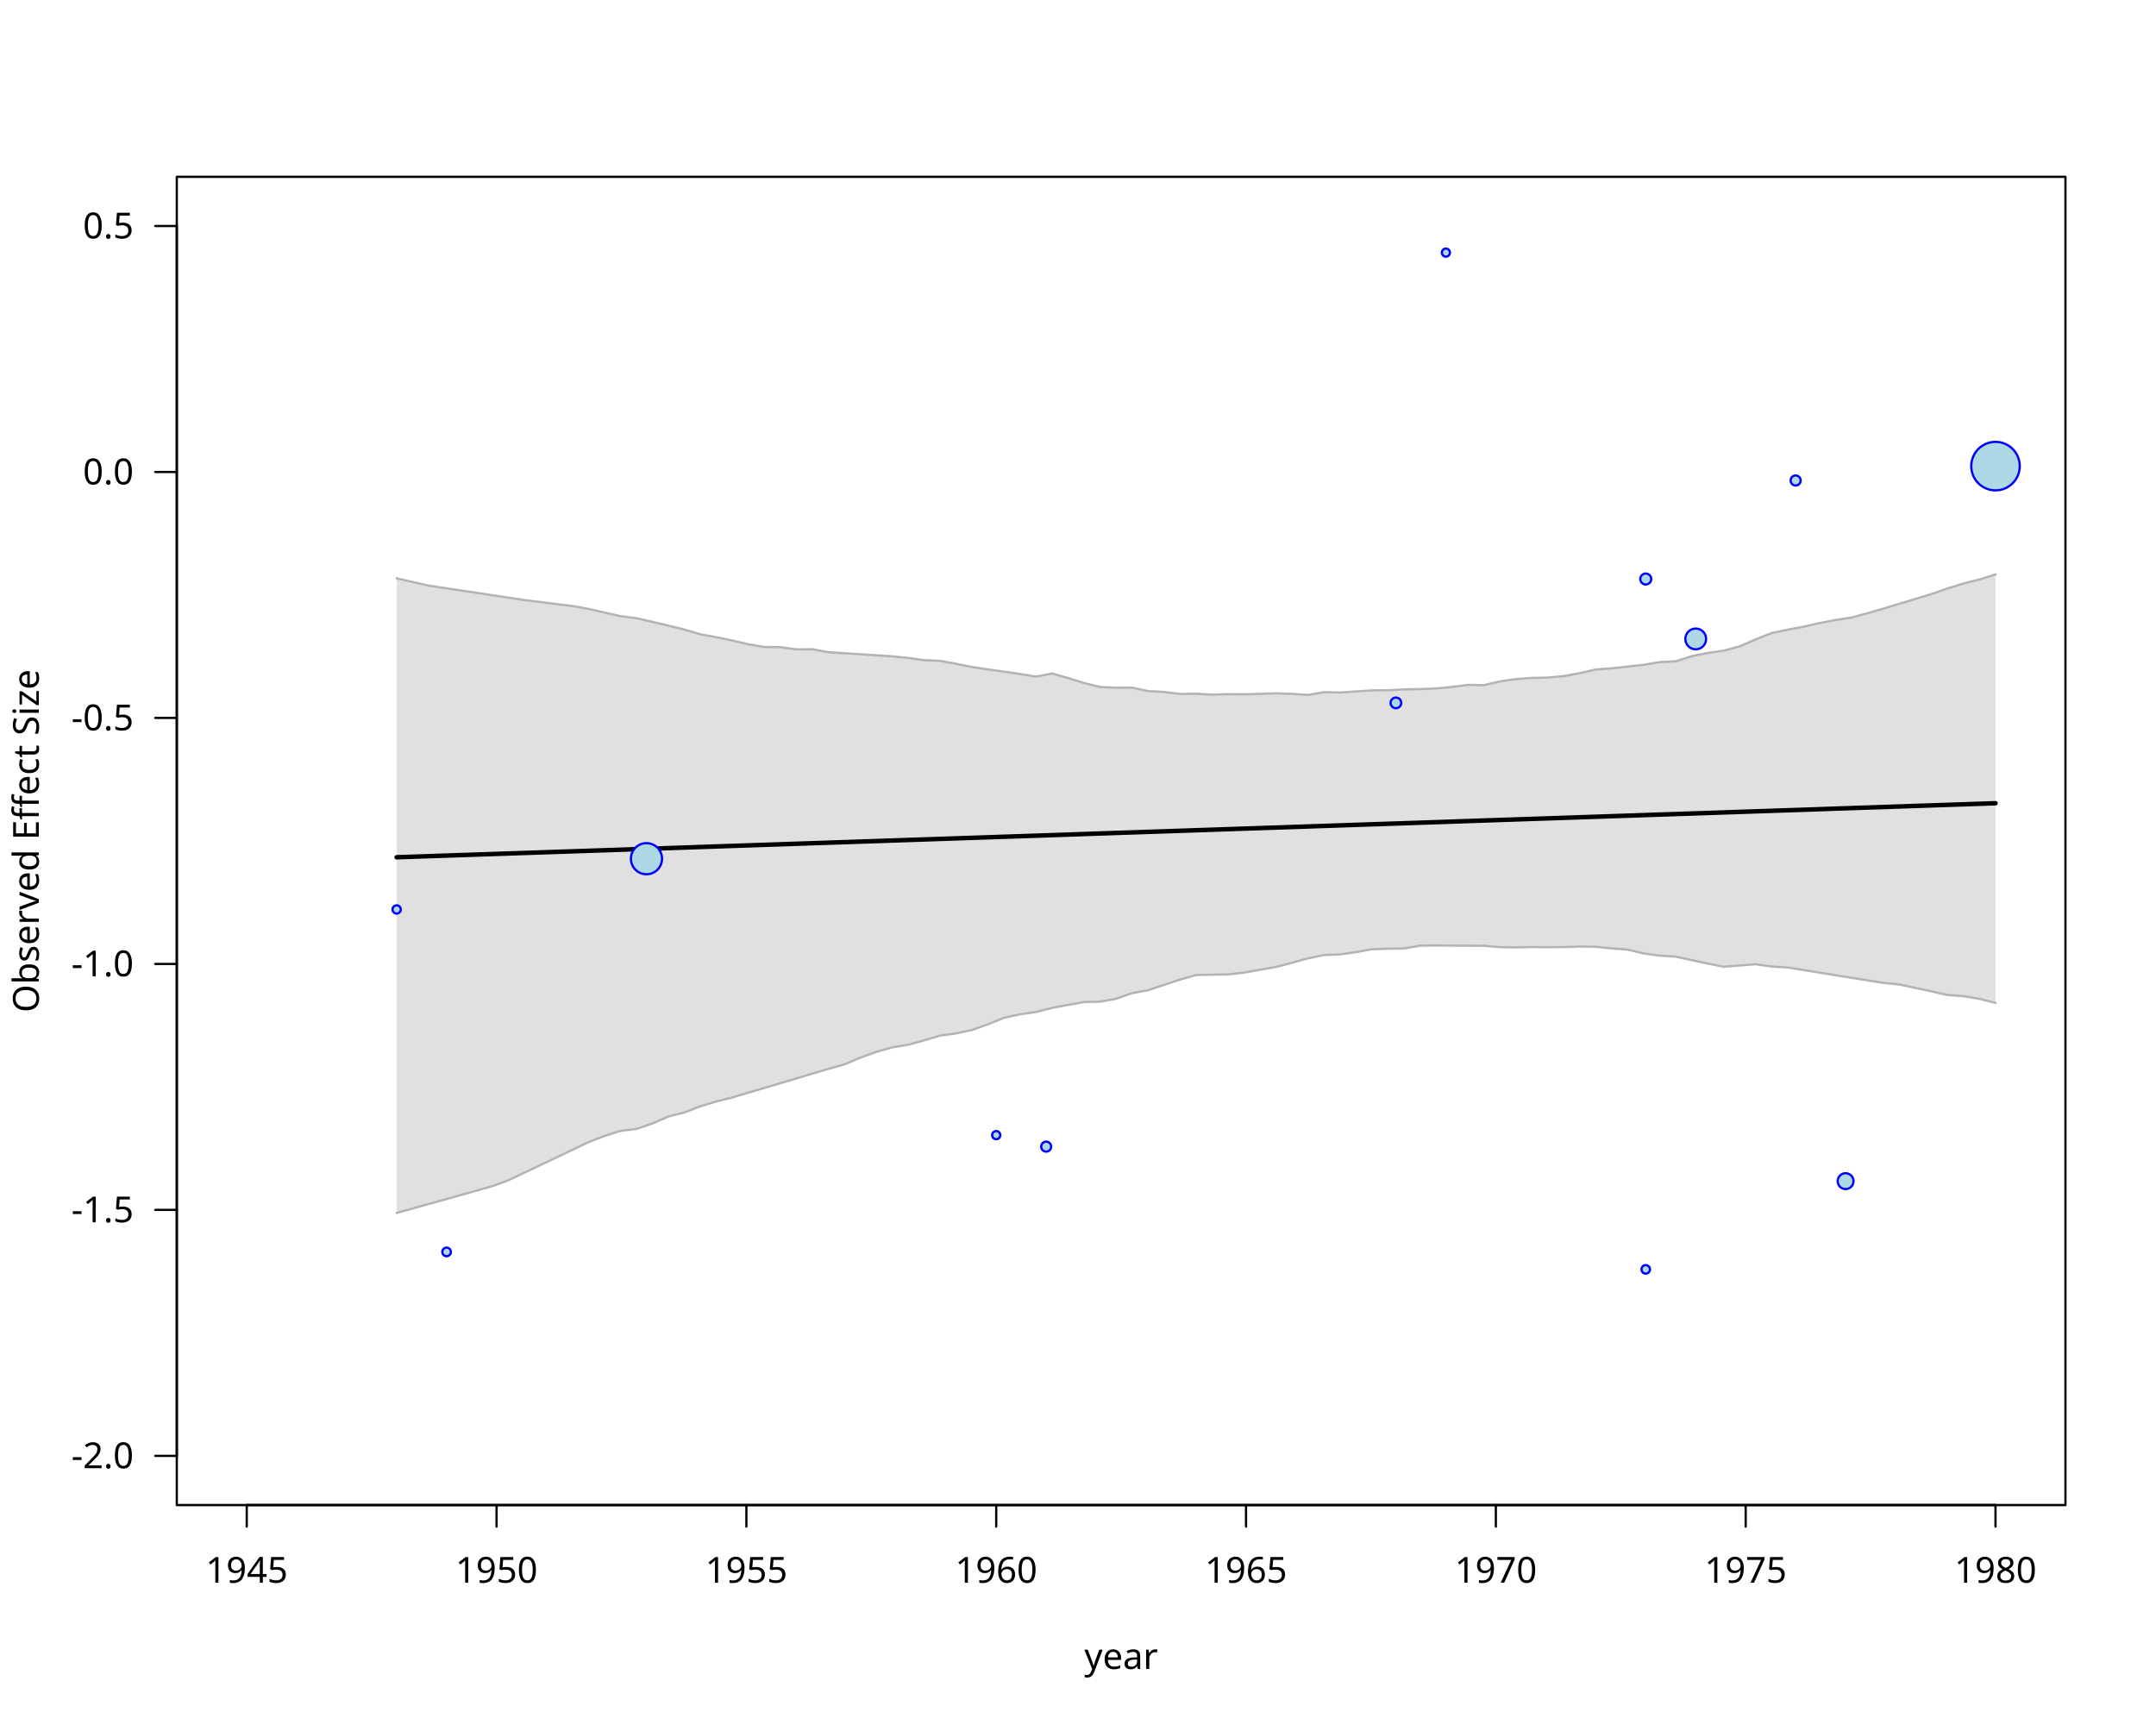
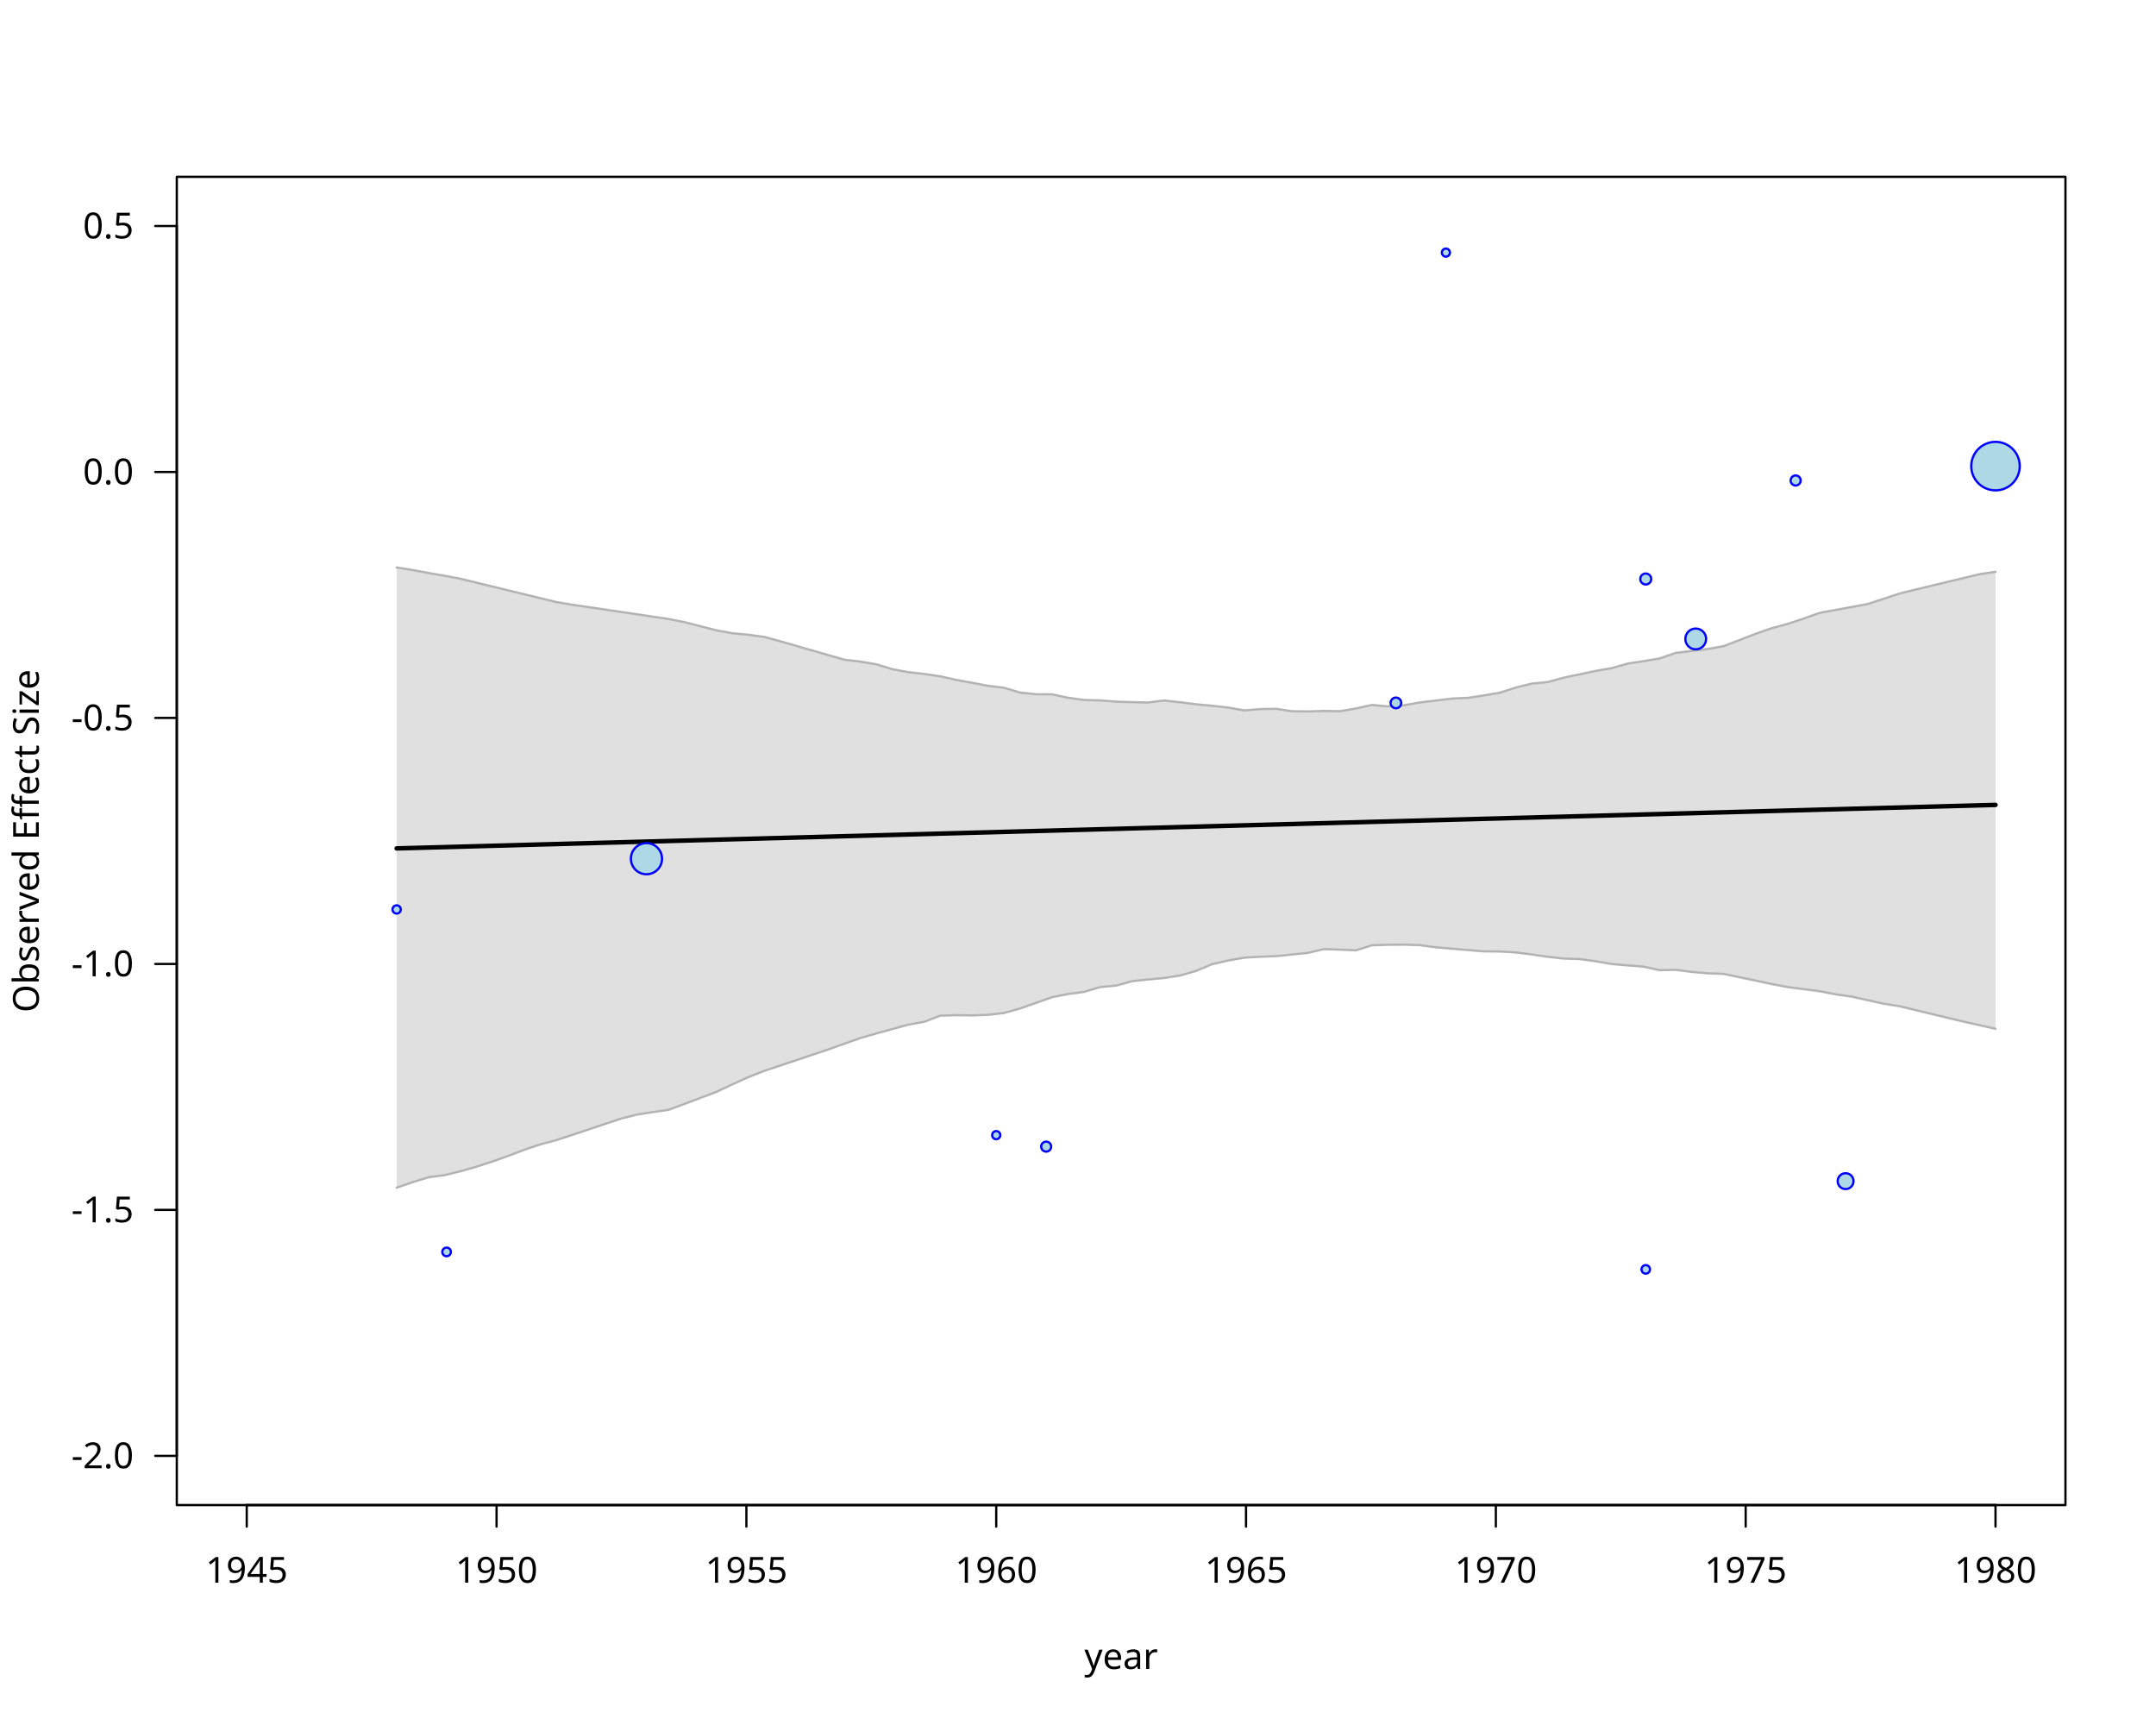
<svg xmlns="http://www.w3.org/2000/svg" class="svglite" data-engine-version="2.0" width="720.00pt" height="576.00pt" viewBox="0 0 720.00 576.00">
  <defs>
    <style type="text/css">
    .svglite line, .svglite polyline, .svglite polygon, .svglite path, .svglite rect, .svglite circle {
      fill: none;
      stroke: #000000;
      stroke-linecap: round;
      stroke-linejoin: round;
      stroke-miterlimit: 10.00;
    }
  </style>
  </defs>
  <rect width="100%" height="100%" style="stroke: none; fill: #FFFFFF;" />
  <defs>
    <clipPath id="cpMC4wMHw3MjAuMDB8MC4wMHw1NzYuMDA=">
      <rect x="0.00" y="0.00" width="720.00" height="576.00" />
    </clipPath>
  </defs>
  <g clip-path="url(#cpMC4wMHw3MjAuMDB8MC4wMHw1NzYuMDA=)">
    <line x1="82.40" y1="502.56" x2="666.40" y2="502.56" style="stroke-width: 0.75;" />
    <line x1="82.40" y1="502.56" x2="82.40" y2="509.76" style="stroke-width: 0.75;" />
    <line x1="165.83" y1="502.56" x2="165.83" y2="509.76" style="stroke-width: 0.75;" />
    <line x1="249.26" y1="502.56" x2="249.26" y2="509.76" style="stroke-width: 0.75;" />
    <line x1="332.69" y1="502.56" x2="332.69" y2="509.76" style="stroke-width: 0.75;" />
    <line x1="416.11" y1="502.56" x2="416.11" y2="509.76" style="stroke-width: 0.75;" />
    <line x1="499.54" y1="502.56" x2="499.54" y2="509.76" style="stroke-width: 0.75;" />
    <line x1="582.97" y1="502.56" x2="582.97" y2="509.76" style="stroke-width: 0.75;" />
    <line x1="666.40" y1="502.56" x2="666.40" y2="509.76" style="stroke-width: 0.75;" />
    <text x="82.40" y="528.48" text-anchor="middle" style="font-size: 12.00px; font-family: sans;" textLength="26.70px" lengthAdjust="spacingAndGlyphs">1945</text>
    <text x="165.83" y="528.48" text-anchor="middle" style="font-size: 12.00px; font-family: sans;" textLength="26.70px" lengthAdjust="spacingAndGlyphs">1950</text>
    <text x="249.26" y="528.48" text-anchor="middle" style="font-size: 12.00px; font-family: sans;" textLength="26.70px" lengthAdjust="spacingAndGlyphs">1955</text>
    <text x="332.69" y="528.48" text-anchor="middle" style="font-size: 12.00px; font-family: sans;" textLength="26.70px" lengthAdjust="spacingAndGlyphs">1960</text>
    <text x="416.11" y="528.48" text-anchor="middle" style="font-size: 12.00px; font-family: sans;" textLength="26.70px" lengthAdjust="spacingAndGlyphs">1965</text>
    <text x="499.54" y="528.48" text-anchor="middle" style="font-size: 12.00px; font-family: sans;" textLength="26.70px" lengthAdjust="spacingAndGlyphs">1970</text>
    <text x="582.97" y="528.48" text-anchor="middle" style="font-size: 12.00px; font-family: sans;" textLength="26.70px" lengthAdjust="spacingAndGlyphs">1975</text>
    <text x="666.40" y="528.48" text-anchor="middle" style="font-size: 12.00px; font-family: sans;" textLength="26.70px" lengthAdjust="spacingAndGlyphs">1980</text>
    <line x1="59.04" y1="486.13" x2="59.04" y2="75.47" style="stroke-width: 0.75;" />
    <line x1="59.04" y1="486.13" x2="51.84" y2="486.13" style="stroke-width: 0.75;" />
    <line x1="59.04" y1="404.00" x2="51.84" y2="404.00" style="stroke-width: 0.75;" />
    <line x1="59.04" y1="321.87" x2="51.84" y2="321.87" style="stroke-width: 0.75;" />
    <line x1="59.04" y1="239.73" x2="51.84" y2="239.73" style="stroke-width: 0.75;" />
    <line x1="59.04" y1="157.60" x2="51.84" y2="157.60" style="stroke-width: 0.75;" />
    <line x1="59.04" y1="75.47" x2="51.84" y2="75.47" style="stroke-width: 0.75;" />
    <text x="44.64" y="490.26" text-anchor="end" style="font-size: 12.00px; font-family: sans;" textLength="20.68px" lengthAdjust="spacingAndGlyphs">-2.0</text>
    <text x="44.64" y="408.13" text-anchor="end" style="font-size: 12.00px; font-family: sans;" textLength="20.68px" lengthAdjust="spacingAndGlyphs">-1.5</text>
    <text x="44.64" y="326.00" text-anchor="end" style="font-size: 12.00px; font-family: sans;" textLength="20.68px" lengthAdjust="spacingAndGlyphs">-1.0</text>
    <text x="44.64" y="243.86" text-anchor="end" style="font-size: 12.00px; font-family: sans;" textLength="20.68px" lengthAdjust="spacingAndGlyphs">-0.5</text>
    <text x="44.64" y="161.73" text-anchor="end" style="font-size: 12.00px; font-family: sans;" textLength="16.68px" lengthAdjust="spacingAndGlyphs">0.0</text>
    <text x="44.64" y="79.60" text-anchor="end" style="font-size: 12.00px; font-family: sans;" textLength="16.68px" lengthAdjust="spacingAndGlyphs">0.5</text>
    <polygon points="59.04,502.56 689.76,502.56 689.76,59.04 59.04,59.04 " style="stroke-width: 0.75; fill: none;" />
    <text x="374.40" y="557.28" text-anchor="middle" style="font-size: 12.00px; font-family: sans;" textLength="23.35px" lengthAdjust="spacingAndGlyphs">year</text>
    <text transform="translate(12.96,280.80) rotate(-90)" text-anchor="middle" style="font-size: 12.00px; font-family: sans;" textLength="112.74px" lengthAdjust="spacingAndGlyphs">Observed Effect Size</text>
  </g>
  <defs>
    <clipPath id="cpNTkuMDR8Njg5Ljc2fDU5LjA0fDUwMi41Ng==">
      <rect x="59.04" y="59.04" width="630.72" height="443.52" />
    </clipPath>
  </defs>
  <g clip-path="url(#cpNTkuMDR8Njg5Ljc2fDU5LjA0fDUwMi41Ng==)">
-     <polygon points="132.46,405.01 137.80,403.53 143.14,402.04 148.48,400.56 153.81,399.06 159.15,397.56 164.49,396.05 169.83,394.08 175.17,391.54 180.51,389.01 185.85,386.47 191.19,383.93 196.53,381.38 201.87,379.30 207.21,377.61 212.55,376.97 217.89,375.13 223.23,372.81 228.57,371.47 233.91,369.40 239.25,367.79 244.59,366.44 249.92,364.85 255.26,363.27 260.60,361.69 265.94,360.11 271.28,358.49 276.62,356.92 281.96,355.43 287.30,353.18 292.64,351.23 297.98,349.71 303.32,348.85 308.66,347.37 314.00,345.79 319.34,345.06 324.68,343.89 330.02,341.98 335.36,339.83 340.69,338.69 346.03,337.91 351.37,336.54 356.71,335.55 362.05,334.59 367.39,334.47 372.73,333.51 378.07,331.63 383.41,330.65 388.75,328.87 394.09,327.09 399.43,325.57 404.77,325.47 410.11,325.37 415.45,324.78 420.79,323.81 426.13,322.88 431.47,321.49 436.80,320.01 442.14,318.92 447.48,318.69 452.82,317.94 458.16,316.96 463.50,316.79 468.84,316.71 474.18,315.77 479.52,315.71 484.86,315.75 490.20,315.78 495.54,315.81 500.88,316.27 506.22,316.36 511.56,316.24 516.90,316.29 522.24,316.24 527.57,316.06 532.91,316.14 538.25,316.69 543.59,317.09 548.93,318.38 554.27,319.11 559.61,319.44 564.95,320.60 570.29,321.75 575.63,322.81 580.97,322.39 586.31,321.98 591.65,322.74 596.99,323.06 602.33,323.90 607.67,324.78 613.01,325.65 618.35,326.50 623.68,327.37 629.02,328.21 634.36,328.74 639.70,329.89 645.04,331.02 650.38,332.25 655.72,332.64 661.06,333.52 666.40,334.88 666.40,191.80 661.06,193.50 655.72,194.83 650.38,196.49 645.04,198.36 639.70,199.98 634.36,201.59 629.02,203.21 623.68,204.75 618.35,206.21 613.01,207.02 607.67,208.05 602.33,209.26 596.99,210.26 591.65,211.38 586.31,213.51 580.97,215.83 575.63,217.26 570.29,218.04 564.95,219.11 559.61,220.83 554.27,221.08 548.93,221.99 543.59,222.58 538.25,223.16 532.91,223.55 527.57,224.78 522.24,225.76 516.90,226.26 511.56,226.37 506.22,226.76 500.88,227.54 495.54,228.79 490.20,228.69 484.86,229.38 479.52,229.89 474.18,230.09 468.84,230.21 463.50,230.49 458.16,230.54 452.82,230.87 447.48,231.25 442.14,231.12 436.80,232.05 431.47,231.68 426.13,231.52 420.79,231.68 415.45,231.84 410.11,231.78 404.77,231.96 399.43,231.65 394.09,231.72 388.75,231.04 383.41,230.77 378.07,229.61 372.73,229.65 367.39,229.40 362.05,228.08 356.71,226.41 351.37,224.89 346.03,225.93 340.69,225.06 335.36,224.28 330.02,223.55 324.68,222.74 319.34,221.66 314.00,220.67 308.66,220.45 303.32,219.71 297.98,219.16 292.64,218.81 287.30,218.46 281.96,218.12 276.62,217.79 271.28,216.79 265.94,216.84 260.60,216.09 255.26,216.05 249.92,215.14 244.59,213.90 239.25,212.77 233.91,211.81 228.57,210.22 223.23,208.90 217.89,207.65 212.55,206.42 207.21,205.75 201.87,204.55 196.53,203.32 191.19,202.35 185.85,201.72 180.51,201.03 175.17,200.38 169.83,199.57 164.49,198.76 159.15,197.95 153.81,197.14 148.48,196.35 143.14,195.55 137.80,194.34 132.46,193.10 " style="stroke-width: 0.75; stroke: none; fill: #B3B3B3; fill-opacity: 0.40;" />
-     <polyline points="132.46,405.01 137.80,403.53 143.14,402.04 148.48,400.56 153.81,399.06 159.15,397.56 164.49,396.05 169.83,394.08 175.17,391.54 180.51,389.01 185.85,386.47 191.19,383.93 196.53,381.38 201.87,379.30 207.21,377.61 212.55,376.97 217.89,375.13 223.23,372.81 228.57,371.47 233.91,369.40 239.25,367.79 244.59,366.44 249.92,364.85 255.26,363.27 260.60,361.69 265.94,360.11 271.28,358.49 276.62,356.92 281.96,355.43 287.30,353.18 292.64,351.23 297.98,349.71 303.32,348.85 308.66,347.37 314.00,345.79 319.34,345.06 324.68,343.89 330.02,341.98 335.36,339.83 340.69,338.69 346.03,337.91 351.37,336.54 356.71,335.55 362.05,334.59 367.39,334.47 372.73,333.51 378.07,331.63 383.41,330.65 388.75,328.87 394.09,327.09 399.43,325.57 404.77,325.47 410.11,325.37 415.45,324.78 420.79,323.81 426.13,322.88 431.47,321.49 436.80,320.01 442.14,318.92 447.48,318.69 452.82,317.94 458.16,316.96 463.50,316.79 468.84,316.71 474.18,315.77 479.52,315.71 484.86,315.75 490.20,315.78 495.54,315.81 500.88,316.27 506.22,316.36 511.56,316.24 516.90,316.29 522.24,316.24 527.57,316.06 532.91,316.14 538.25,316.69 543.59,317.09 548.93,318.38 554.27,319.11 559.61,319.44 564.95,320.60 570.29,321.75 575.63,322.81 580.97,322.39 586.31,321.98 591.65,322.74 596.99,323.06 602.33,323.90 607.67,324.78 613.01,325.65 618.35,326.50 623.68,327.37 629.02,328.21 634.36,328.74 639.70,329.89 645.04,331.02 650.38,332.25 655.72,332.64 661.06,333.52 666.40,334.88 " style="stroke-width: 0.75; stroke: #B3B3B3;" />
-     <polyline points="132.46,193.10 137.80,194.34 143.14,195.55 148.48,196.35 153.81,197.14 159.15,197.95 164.49,198.76 169.83,199.57 175.17,200.38 180.51,201.03 185.85,201.72 191.19,202.35 196.53,203.32 201.87,204.55 207.21,205.75 212.55,206.42 217.89,207.65 223.23,208.90 228.57,210.22 233.91,211.81 239.25,212.77 244.59,213.90 249.92,215.14 255.26,216.05 260.60,216.09 265.94,216.84 271.28,216.79 276.62,217.79 281.96,218.12 287.30,218.46 292.64,218.81 297.98,219.16 303.32,219.71 308.66,220.45 314.00,220.67 319.34,221.66 324.68,222.74 330.02,223.55 335.36,224.28 340.69,225.06 346.03,225.93 351.37,224.89 356.71,226.41 362.05,228.08 367.39,229.40 372.73,229.65 378.07,229.61 383.41,230.77 388.75,231.04 394.09,231.72 399.43,231.65 404.77,231.96 410.11,231.78 415.45,231.84 420.79,231.68 426.13,231.52 431.47,231.68 436.80,232.05 442.14,231.12 447.48,231.25 452.82,230.87 458.16,230.54 463.50,230.49 468.84,230.21 474.18,230.09 479.52,229.89 484.86,229.38 490.20,228.69 495.54,228.79 500.88,227.54 506.22,226.76 511.56,226.37 516.90,226.26 522.24,225.76 527.57,224.78 532.91,223.55 538.25,223.16 543.59,222.58 548.93,221.99 554.27,221.08 559.61,220.83 564.95,219.11 570.29,218.04 575.63,217.26 580.97,215.83 586.31,213.51 591.65,211.38 596.99,210.26 602.33,209.26 607.67,208.05 613.01,207.02 618.35,206.21 623.68,204.75 629.02,203.21 634.36,201.59 639.70,199.98 645.04,198.36 650.38,196.49 655.72,194.83 661.06,193.50 666.40,191.80 " style="stroke-width: 0.75; stroke: #B3B3B3;" />
-     <polyline points="132.46,286.25 137.80,286.07 143.14,285.89 148.48,285.71 153.81,285.53 159.15,285.35 164.49,285.17 169.83,284.99 175.17,284.81 180.51,284.63 185.85,284.45 191.19,284.27 196.53,284.09 201.87,283.91 207.21,283.73 212.55,283.55 217.89,283.37 223.23,283.19 228.57,283.01 233.91,282.82 239.25,282.64 244.59,282.46 249.92,282.28 255.26,282.10 260.60,281.92 265.94,281.74 271.28,281.56 276.62,281.38 281.96,281.20 287.30,281.02 292.64,280.84 297.98,280.66 303.32,280.48 308.66,280.30 314.00,280.12 319.34,279.94 324.68,279.76 330.02,279.58 335.36,279.40 340.69,279.22 346.03,279.04 351.37,278.86 356.71,278.68 362.05,278.49 367.39,278.31 372.73,278.13 378.07,277.95 383.41,277.77 388.75,277.59 394.09,277.41 399.43,277.23 404.77,277.05 410.11,276.87 415.45,276.69 420.79,276.51 426.13,276.33 431.47,276.15 436.80,275.97 442.14,275.79 447.48,275.61 452.82,275.43 458.16,275.25 463.50,275.07 468.84,274.89 474.18,274.71 479.52,274.53 484.86,274.35 490.20,274.16 495.54,273.98 500.88,273.80 506.22,273.62 511.56,273.44 516.90,273.26 522.24,273.08 527.57,272.90 532.91,272.72 538.25,272.54 543.59,272.36 548.93,272.18 554.27,272.00 559.61,271.82 564.95,271.64 570.29,271.46 575.63,271.28 580.97,271.10 586.31,270.92 591.65,270.74 596.99,270.56 602.33,270.38 607.67,270.20 613.01,270.01 618.35,269.83 623.68,269.65 629.02,269.47 634.36,269.29 639.70,269.11 645.04,268.93 650.38,268.75 655.72,268.57 661.06,268.39 666.40,268.21 " style="stroke-width: 1.50;" />
+     <polygon points="132.46,396.58 137.80,394.74 143.14,393.10 148.48,392.39 153.81,391.09 159.15,389.57 164.49,387.82 169.83,385.92 175.17,383.89 180.51,382.10 185.85,380.69 191.19,378.92 196.53,377.15 201.87,375.36 207.21,373.58 212.55,372.20 217.89,371.36 223.23,370.60 228.57,368.62 233.91,366.60 239.25,364.58 244.59,362.08 249.92,359.65 255.26,357.57 260.60,355.78 265.94,354.00 271.28,352.21 276.62,350.42 281.96,348.51 287.30,346.62 292.64,345.08 297.98,343.62 303.32,342.14 308.66,341.19 314.00,339.14 319.34,338.98 324.68,339.05 330.02,338.87 335.36,338.23 340.69,336.73 346.03,334.86 351.37,332.97 356.71,331.91 362.05,331.20 367.39,329.60 372.73,329.11 378.07,327.63 383.41,327.06 388.75,326.57 394.09,325.74 399.43,324.20 404.77,321.95 410.11,320.74 415.45,319.79 420.79,319.46 426.13,319.28 431.47,318.72 436.80,318.18 442.14,316.91 447.48,317.10 452.82,317.32 458.16,315.64 463.50,315.47 468.84,315.42 474.18,315.60 479.52,316.32 484.86,316.78 490.20,317.23 495.54,317.68 500.88,317.71 506.22,318.03 511.56,318.71 516.90,319.49 522.24,320.07 527.57,320.25 532.91,320.98 538.25,321.90 543.59,322.35 548.93,322.79 554.27,323.96 559.61,323.83 564.95,324.53 570.29,325.00 575.63,325.19 580.97,326.32 586.31,327.43 591.65,328.58 596.99,329.60 602.33,330.28 607.67,330.98 613.01,332.02 618.35,332.77 623.68,333.96 629.02,335.13 634.36,335.99 639.70,337.28 645.04,338.56 650.38,339.85 655.72,341.12 661.06,342.32 666.40,343.52 666.40,190.92 661.06,191.74 655.72,193.02 650.38,194.30 645.04,195.58 639.70,196.88 634.36,198.19 629.02,199.95 623.68,201.71 618.35,202.69 613.01,203.66 607.67,204.65 602.33,206.55 596.99,208.33 591.65,209.77 586.31,211.63 580.97,213.70 575.63,215.76 570.29,216.71 564.95,217.34 559.61,218.02 554.27,219.85 548.93,220.77 543.59,221.58 538.25,223.10 532.91,224.02 527.57,225.17 522.24,226.27 516.90,227.74 511.56,228.26 506.22,229.59 500.88,231.30 495.54,232.22 490.20,233.03 484.86,233.26 479.52,233.92 474.18,234.56 468.84,235.51 463.50,235.88 458.16,235.40 452.82,236.57 447.48,237.49 442.14,237.40 436.80,237.56 431.47,237.50 426.13,236.68 420.79,236.78 415.45,237.21 410.11,236.26 404.77,235.67 399.43,235.17 394.09,234.49 388.75,233.90 383.41,234.58 378.07,234.46 372.73,234.29 367.39,233.86 362.05,233.73 356.71,233.00 351.37,231.85 346.03,231.82 340.69,231.28 335.36,229.67 330.02,229.02 324.68,227.99 319.34,227.03 314.00,225.84 308.66,225.04 303.32,224.44 297.98,223.45 292.64,221.81 287.30,220.91 281.96,220.28 276.62,218.75 271.28,217.21 265.94,215.67 260.60,214.13 255.26,212.69 249.92,211.95 244.59,211.46 239.25,210.48 233.91,209.11 228.57,207.74 223.23,206.68 217.89,205.89 212.55,205.09 207.21,204.30 201.87,203.51 196.53,202.73 191.19,201.95 185.85,201.05 180.51,199.75 175.17,198.45 169.83,197.15 164.49,195.86 159.15,194.56 153.81,193.26 148.48,192.25 143.14,191.34 137.80,190.34 132.46,189.48 " style="stroke-width: 0.75; stroke: none; fill: #B3B3B3; fill-opacity: 0.40;" />
+     <polyline points="132.46,396.58 137.80,394.74 143.14,393.10 148.48,392.39 153.81,391.09 159.15,389.57 164.49,387.82 169.83,385.92 175.17,383.89 180.51,382.10 185.85,380.69 191.19,378.92 196.53,377.15 201.87,375.36 207.21,373.58 212.55,372.20 217.89,371.36 223.23,370.60 228.57,368.62 233.91,366.60 239.25,364.58 244.59,362.08 249.92,359.65 255.26,357.57 260.60,355.78 265.94,354.00 271.28,352.21 276.62,350.42 281.96,348.51 287.30,346.62 292.64,345.08 297.98,343.62 303.32,342.14 308.66,341.19 314.00,339.14 319.34,338.98 324.68,339.05 330.02,338.87 335.36,338.23 340.69,336.73 346.03,334.86 351.37,332.97 356.71,331.91 362.05,331.20 367.39,329.60 372.73,329.11 378.07,327.63 383.41,327.06 388.75,326.57 394.09,325.74 399.43,324.20 404.77,321.95 410.11,320.74 415.45,319.79 420.79,319.46 426.13,319.28 431.47,318.72 436.80,318.18 442.14,316.91 447.48,317.10 452.82,317.32 458.16,315.64 463.50,315.47 468.84,315.42 474.18,315.60 479.52,316.32 484.86,316.78 490.20,317.23 495.54,317.68 500.88,317.71 506.22,318.03 511.56,318.71 516.90,319.49 522.24,320.07 527.57,320.25 532.91,320.98 538.25,321.90 543.59,322.35 548.93,322.79 554.27,323.96 559.61,323.83 564.95,324.53 570.29,325.00 575.63,325.19 580.97,326.32 586.31,327.43 591.65,328.58 596.99,329.60 602.33,330.28 607.67,330.98 613.01,332.02 618.35,332.77 623.68,333.96 629.02,335.13 634.36,335.99 639.70,337.28 645.04,338.56 650.38,339.85 655.72,341.12 661.06,342.32 666.40,343.52 " style="stroke-width: 0.75; stroke: #B3B3B3;" />
+     <polyline points="132.46,189.48 137.80,190.34 143.14,191.34 148.48,192.25 153.81,193.26 159.15,194.56 164.49,195.86 169.83,197.15 175.17,198.45 180.51,199.75 185.85,201.05 191.19,201.95 196.53,202.73 201.87,203.51 207.21,204.30 212.55,205.09 217.89,205.89 223.23,206.68 228.57,207.74 233.91,209.11 239.25,210.48 244.59,211.46 249.92,211.95 255.26,212.69 260.60,214.13 265.94,215.67 271.28,217.21 276.62,218.75 281.96,220.28 287.30,220.91 292.64,221.81 297.98,223.45 303.32,224.44 308.66,225.04 314.00,225.84 319.34,227.03 324.68,227.99 330.02,229.02 335.36,229.67 340.69,231.28 346.03,231.82 351.37,231.85 356.71,233.00 362.05,233.73 367.39,233.86 372.73,234.29 378.07,234.46 383.41,234.58 388.75,233.90 394.09,234.49 399.43,235.17 404.77,235.67 410.11,236.26 415.45,237.21 420.79,236.78 426.13,236.68 431.47,237.50 436.80,237.56 442.14,237.40 447.48,237.49 452.82,236.57 458.16,235.40 463.50,235.88 468.84,235.51 474.18,234.56 479.52,233.92 484.86,233.26 490.20,233.03 495.54,232.22 500.88,231.30 506.22,229.59 511.56,228.26 516.90,227.74 522.24,226.27 527.57,225.17 532.91,224.02 538.25,223.10 543.59,221.58 548.93,220.77 554.27,219.85 559.61,218.02 564.95,217.34 570.29,216.71 575.63,215.76 580.97,213.70 586.31,211.63 591.65,209.77 596.99,208.33 602.33,206.55 607.67,204.65 613.01,203.66 618.35,202.69 623.68,201.71 629.02,199.95 634.36,198.19 639.70,196.88 645.04,195.58 650.38,194.30 655.72,193.02 661.06,191.74 666.40,190.92 " style="stroke-width: 0.75; stroke: #B3B3B3;" />
+     <polyline points="132.46,283.29 137.80,283.15 143.14,283.00 148.48,282.86 153.81,282.71 159.15,282.57 164.49,282.42 169.83,282.28 175.17,282.13 180.51,281.98 185.85,281.84 191.19,281.69 196.53,281.55 201.87,281.40 207.21,281.26 212.55,281.11 217.89,280.97 223.23,280.82 228.57,280.68 233.91,280.53 239.25,280.39 244.59,280.24 249.92,280.10 255.26,279.95 260.60,279.81 265.94,279.66 271.28,279.52 276.62,279.37 281.96,279.22 287.30,279.08 292.64,278.93 297.98,278.79 303.32,278.64 308.66,278.50 314.00,278.35 319.34,278.21 324.68,278.06 330.02,277.92 335.36,277.77 340.69,277.63 346.03,277.48 351.37,277.34 356.71,277.19 362.05,277.05 367.39,276.90 372.73,276.76 378.07,276.61 383.41,276.46 388.75,276.32 394.09,276.17 399.43,276.03 404.77,275.88 410.11,275.74 415.45,275.59 420.79,275.45 426.13,275.30 431.47,275.16 436.80,275.01 442.14,274.87 447.48,274.72 452.82,274.58 458.16,274.43 463.50,274.29 468.84,274.14 474.18,274.00 479.52,273.85 484.86,273.70 490.20,273.56 495.54,273.41 500.88,273.27 506.22,273.12 511.56,272.98 516.90,272.83 522.24,272.69 527.57,272.54 532.91,272.40 538.25,272.25 543.59,272.11 548.93,271.96 554.27,271.82 559.61,271.67 564.95,271.53 570.29,271.38 575.63,271.24 580.97,271.09 586.31,270.95 591.65,270.80 596.99,270.65 602.33,270.51 607.67,270.36 613.01,270.22 618.35,270.07 623.68,269.93 629.02,269.78 634.36,269.64 639.70,269.49 645.04,269.35 650.38,269.20 655.72,269.06 661.06,268.91 666.40,268.77 " style="stroke-width: 1.50;" />
    <circle cx="132.46" cy="303.68" r="1.38" style="stroke-width: 0.75; stroke: #0000FF; fill: #ADD8E6;" />
    <circle cx="149.14" cy="418.03" r="1.44" style="stroke-width: 0.75; stroke: #0000FF; fill: #ADD8E6;" />
    <circle cx="332.69" cy="379.04" r="1.36" style="stroke-width: 0.75; stroke: #0000FF; fill: #ADD8E6;" />
    <circle cx="616.34" cy="394.40" r="2.65" style="stroke-width: 0.75; stroke: #0000FF; fill: #ADD8E6;" />
    <circle cx="549.60" cy="193.34" r="1.83" style="stroke-width: 0.75; stroke: #0000FF; fill: #ADD8E6;" />
    <circle cx="215.89" cy="286.73" r="5.20" style="stroke-width: 0.75; stroke: #0000FF; fill: #ADD8E6;" />
    <circle cx="549.60" cy="423.86" r="1.42" style="stroke-width: 0.75; stroke: #0000FF; fill: #ADD8E6;" />
    <circle cx="666.40" cy="155.64" r="8.10" style="stroke-width: 0.75; stroke: #0000FF; fill: #ADD8E6;" />
    <circle cx="466.17" cy="234.71" r="1.78" style="stroke-width: 0.75; stroke: #0000FF; fill: #ADD8E6;" />
    <circle cx="349.37" cy="382.87" r="1.67" style="stroke-width: 0.75; stroke: #0000FF; fill: #ADD8E6;" />
    <circle cx="566.29" cy="213.35" r="3.47" style="stroke-width: 0.75; stroke: #0000FF; fill: #ADD8E6;" />
    <circle cx="482.86" cy="84.35" r="1.35" style="stroke-width: 0.75; stroke: #0000FF; fill: #ADD8E6;" />
    <circle cx="599.66" cy="160.44" r="1.68" style="stroke-width: 0.75; stroke: #0000FF; fill: #ADD8E6;" />
  </g>
</svg>
